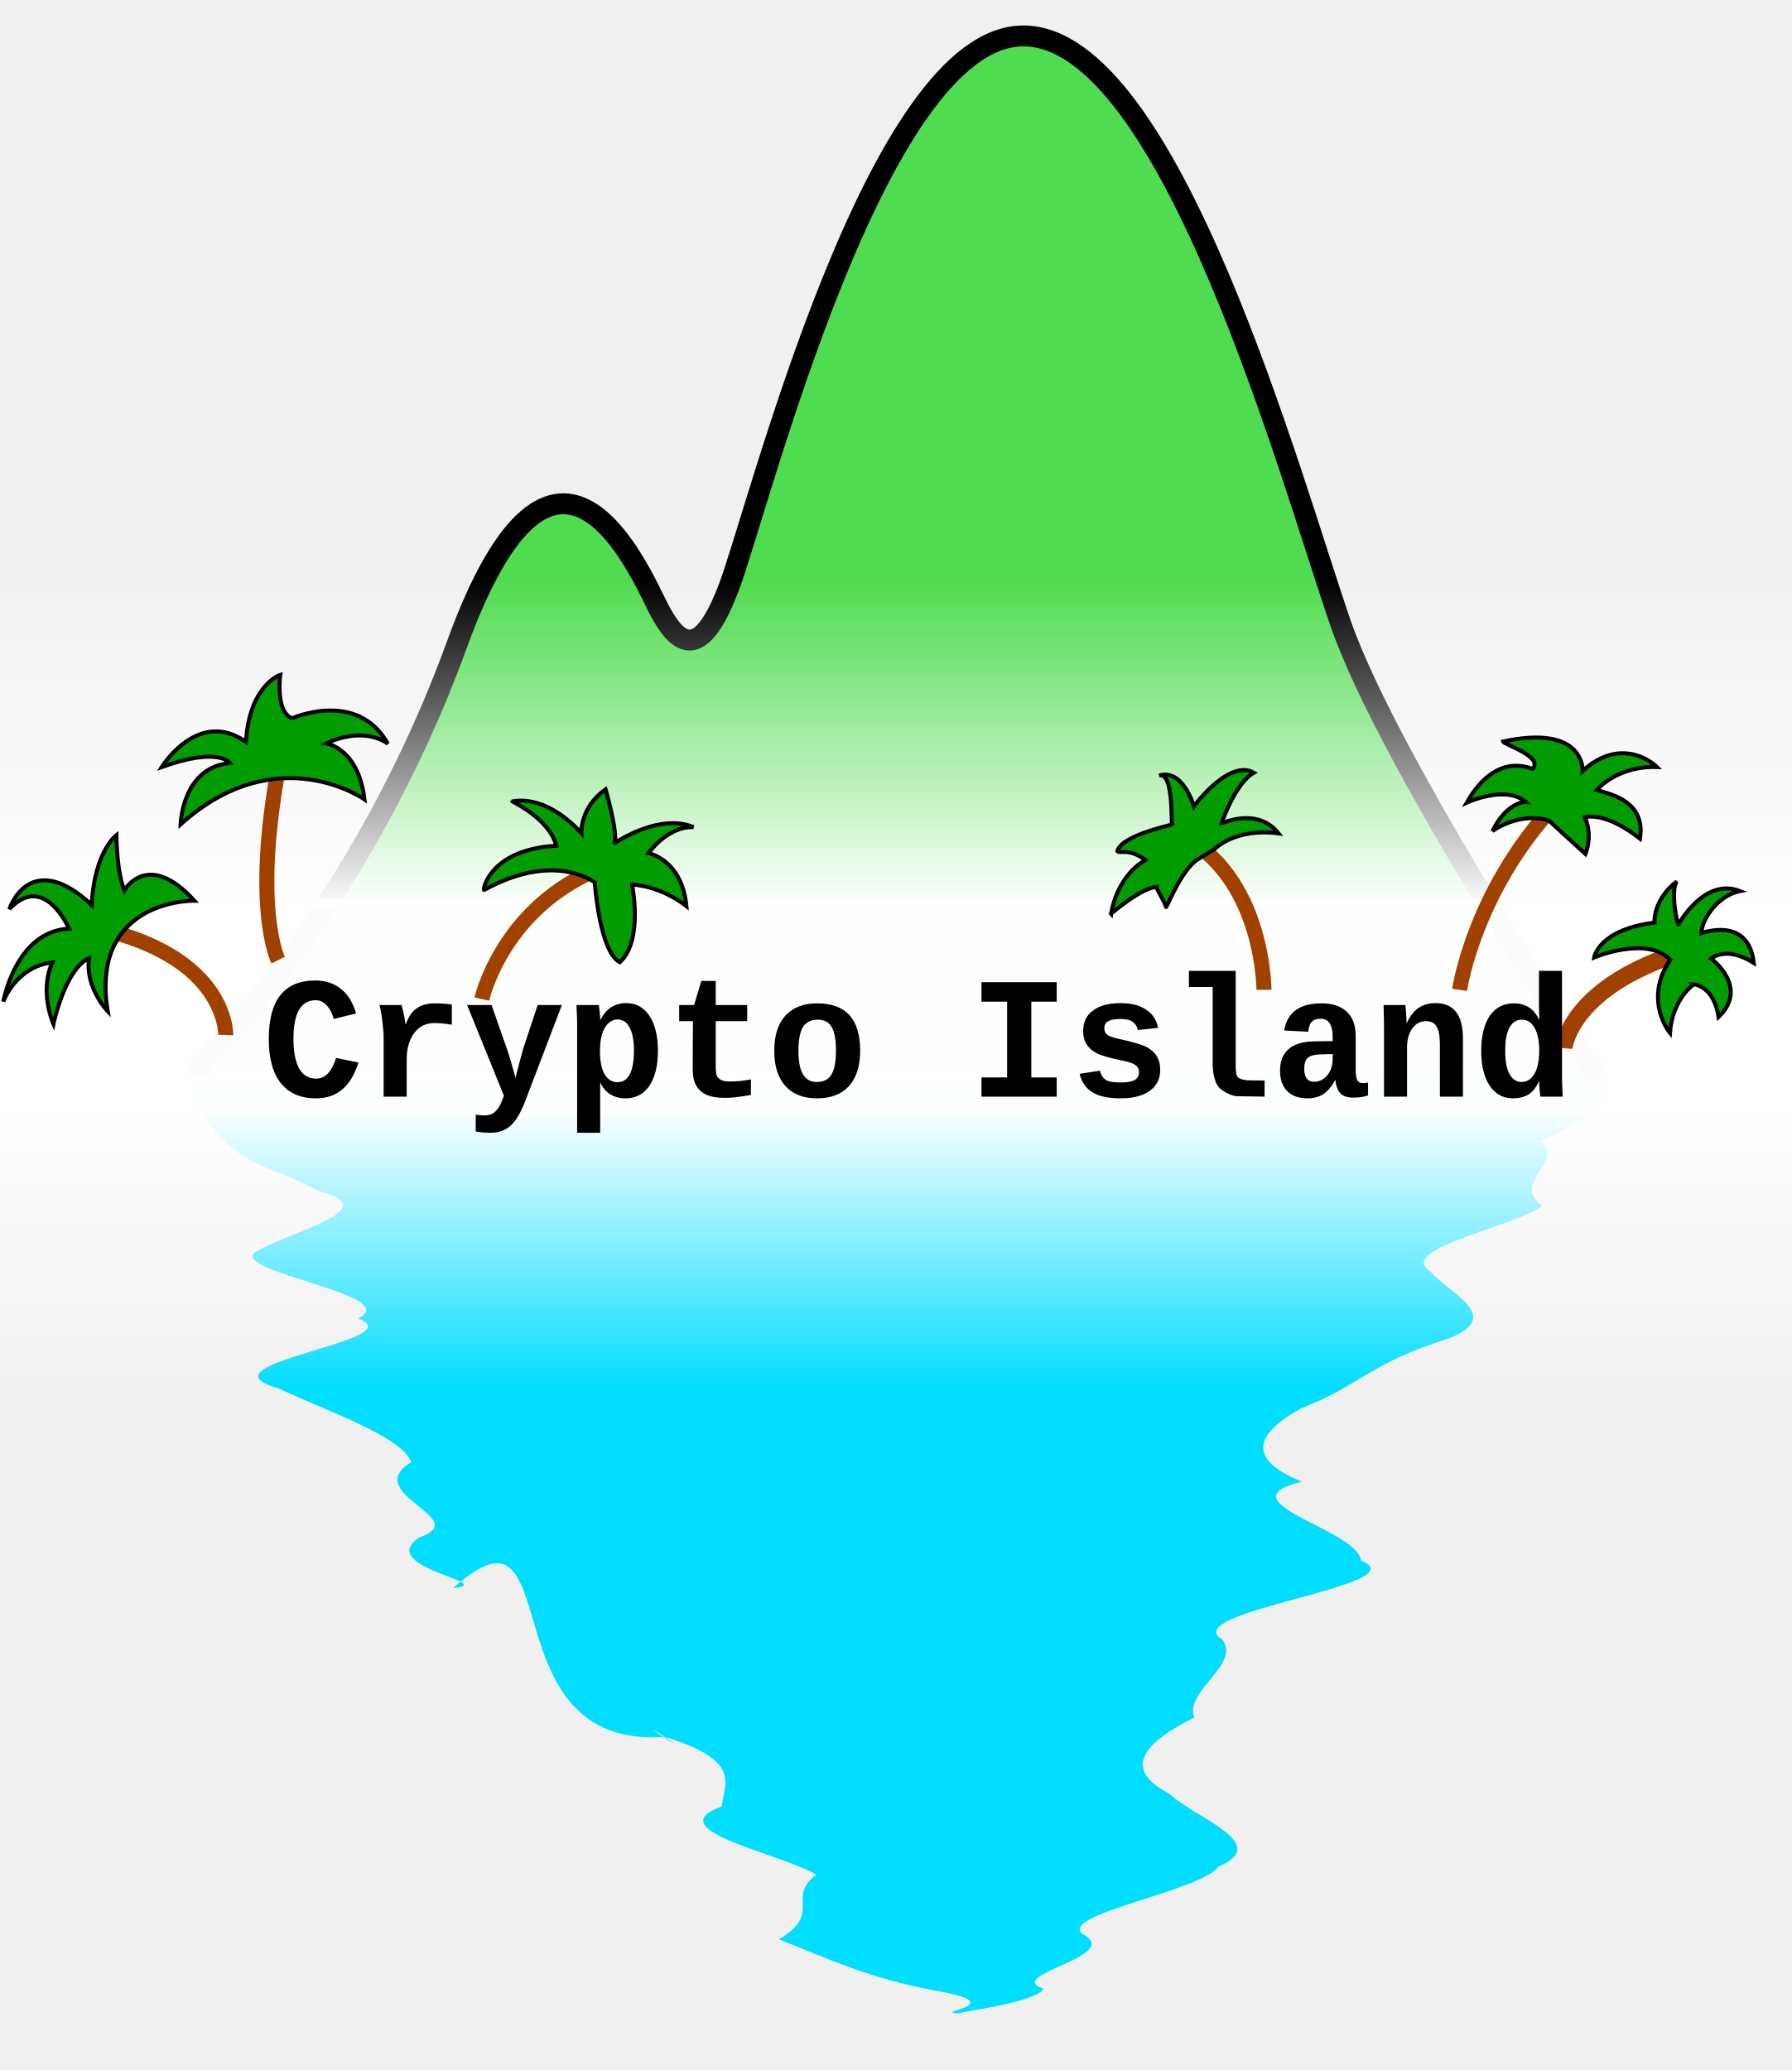
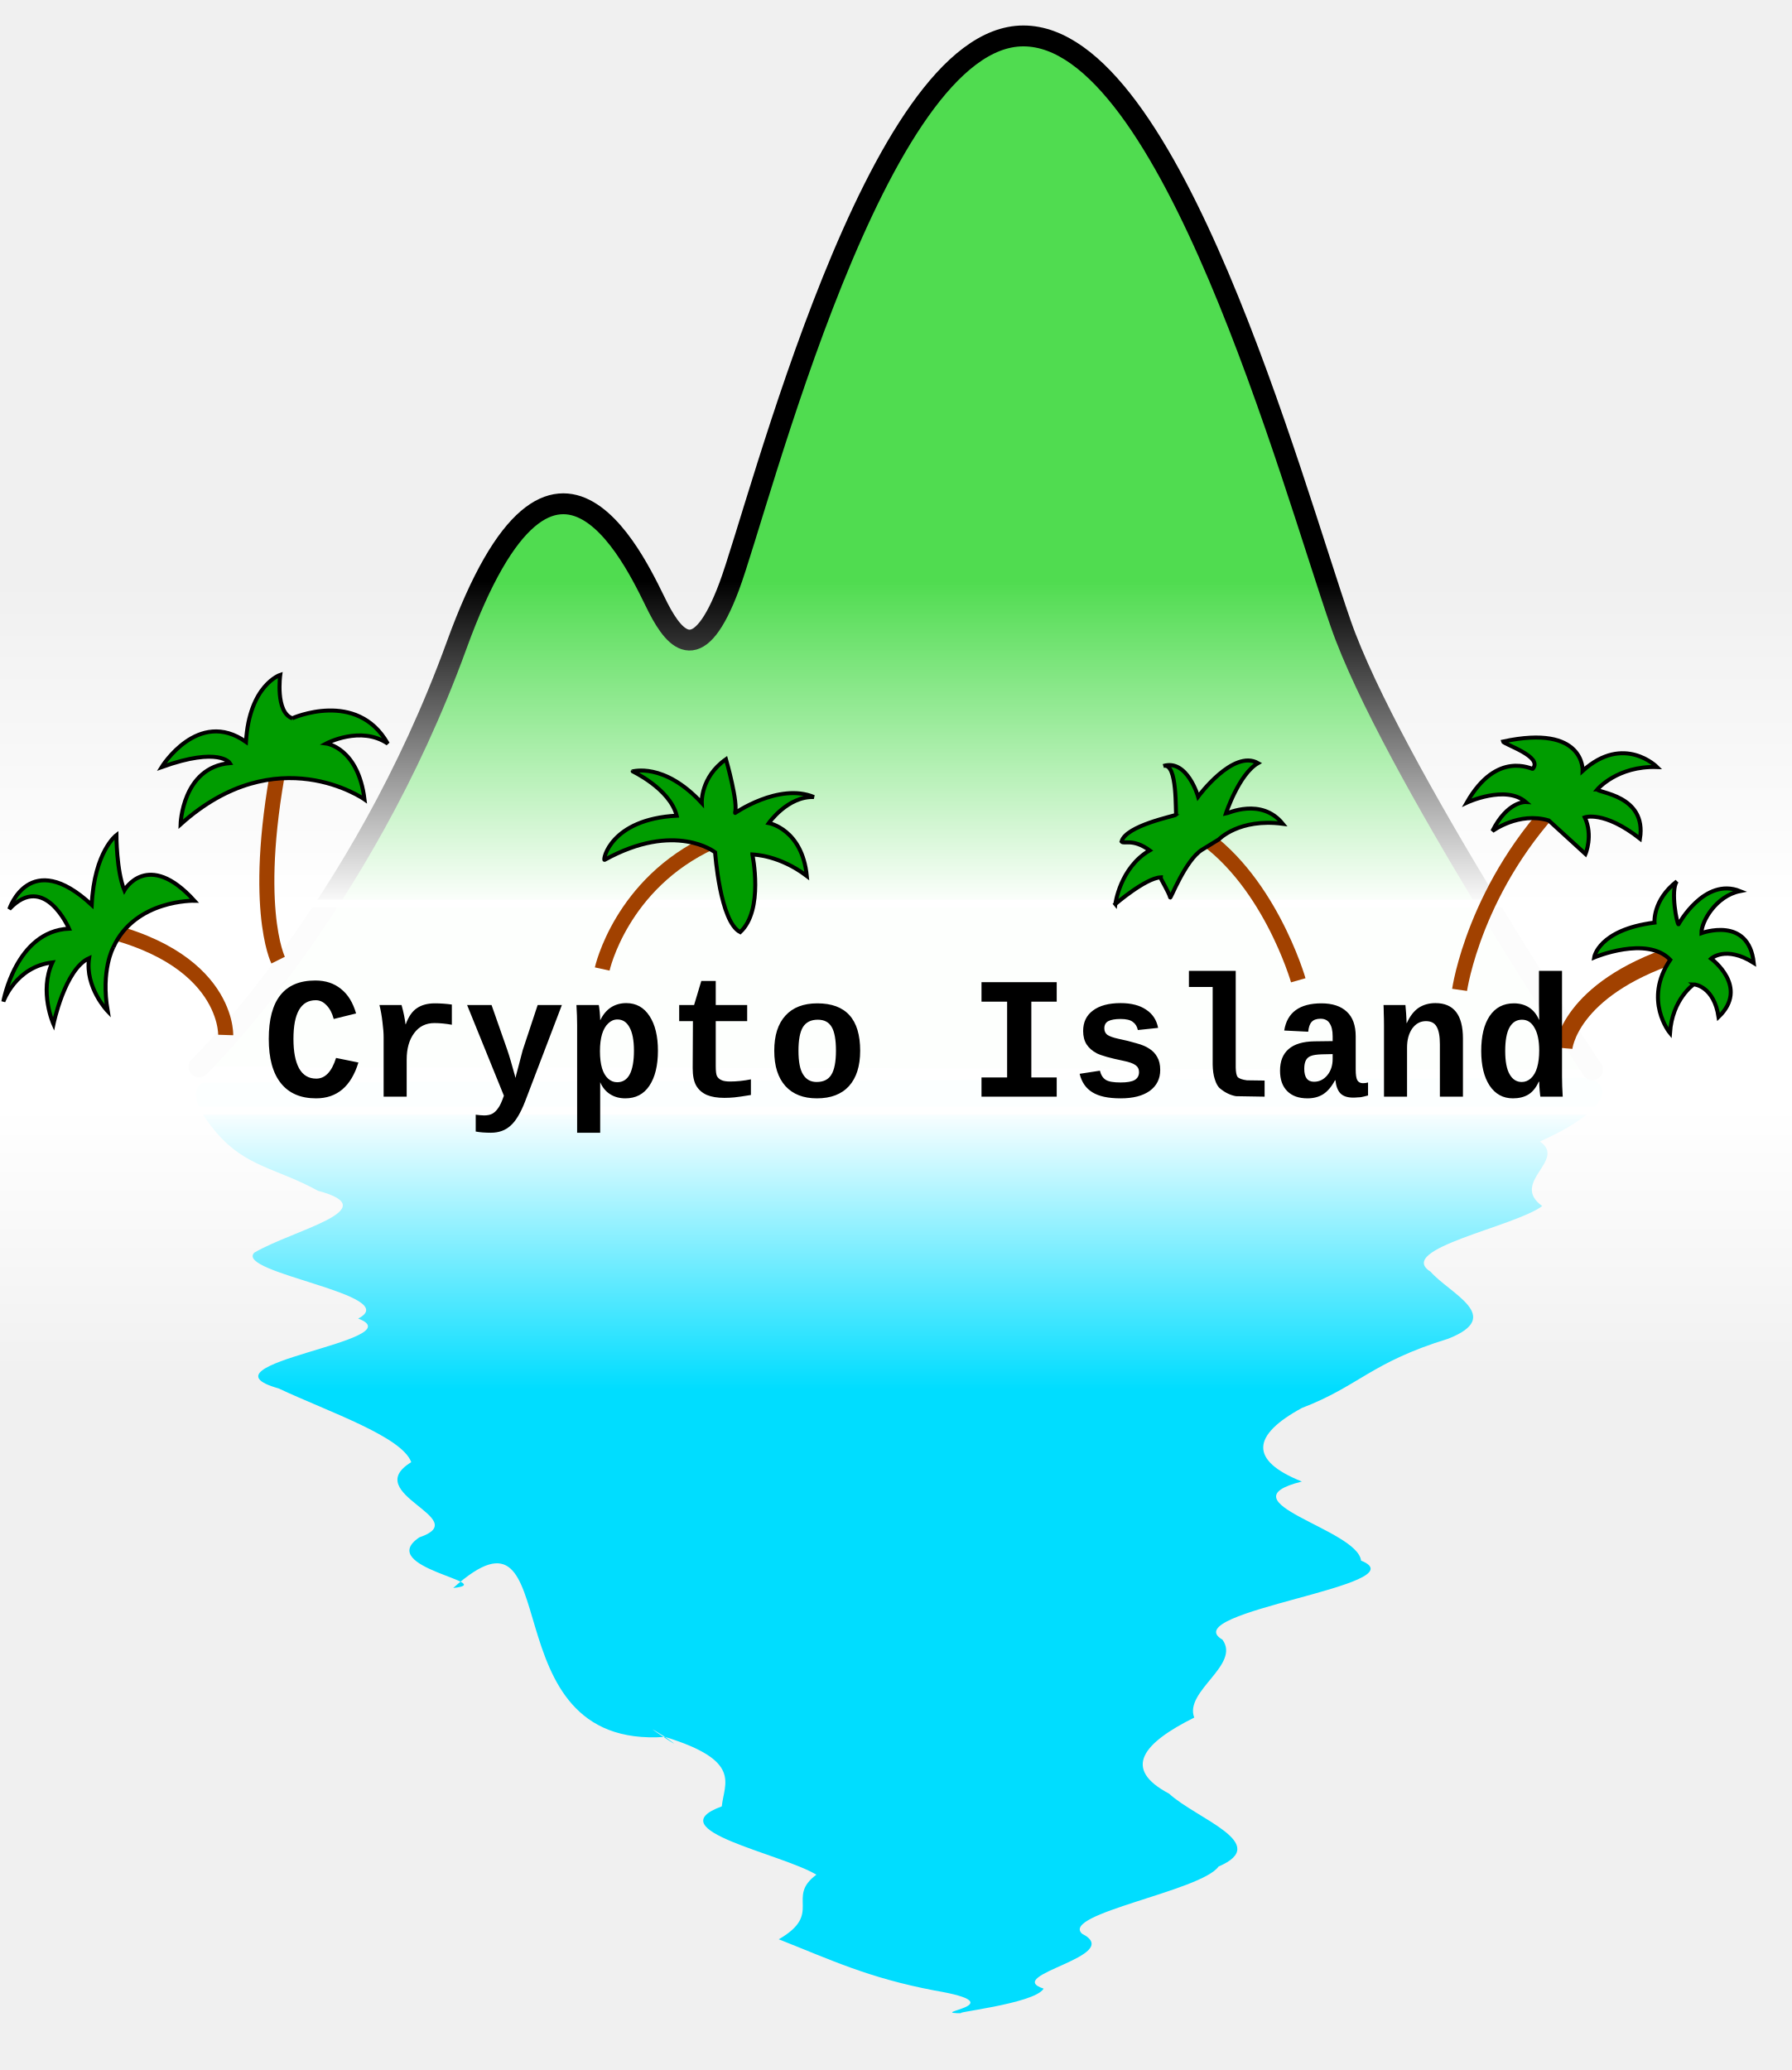
<svg xmlns="http://www.w3.org/2000/svg" xmlns:xlink="http://www.w3.org/1999/xlink" id="svg3722" version="1.1" viewBox="0 0 119.062 137.583" height="520" width="100%" style="enable-background:new">
  <defs id="defs3716">
    <linearGradient id="linearGradient4980">
      <stop style="stop-color:#ffffff;stop-opacity:1;" offset="0" id="stop4976" />
      <stop style="stop-color:#ffffff;stop-opacity:0;" offset="1" id="stop4978" />
    </linearGradient>
    <linearGradient id="linearGradient4829">
      <stop style="stop-color:#ffffff;stop-opacity:1" offset="0" id="stop4821" />
      <stop style="stop-color:#ffffff;stop-opacity:0" offset="1" id="stop4827" />
    </linearGradient>
    <linearGradient id="linearGradient4695">
      <stop id="stop4689" offset="0" style="stop-color:#ffffff;stop-opacity:1" />
      <stop style="stop-color:#ffffff;stop-opacity:0.959" offset="0.25" id="stop4691" />
      <stop id="stop4697" offset="0.405" style="stop-color:#ffffff;stop-opacity:0.19" />
      <stop id="stop4693" offset="1" style="stop-color:#ffffff;stop-opacity:0" />
    </linearGradient>
    <linearGradient id="linearGradient4683">
      <stop style="stop-color:#ffffff;stop-opacity:1" offset="0" id="stop4679" />
      <stop id="stop4685" offset="0.15" style="stop-color:#ffffff;stop-opacity:0.959" />
      <stop style="stop-color:#ffffff;stop-opacity:0" offset="1" id="stop4681" />
    </linearGradient>
    <linearGradient id="linearGradient1589">
      <stop id="stop1585" offset="0" style="stop-color:#ffffff;stop-opacity:1" />
      <stop id="stop1587" offset="1" style="stop-color:#ffffff;stop-opacity:0" />
    </linearGradient>
    <linearGradient id="linearGradient911-7">
      <stop style="stop-color:#00ddff;stop-opacity:1" offset="0" id="stop907" />
      <stop style="stop-color:#00ddff;stop-opacity:0" offset="1" id="stop909" />
    </linearGradient>
    <linearGradient id="linearGradient966">
      <stop id="stop962" offset="0" style="stop-color:#009cff;stop-opacity:1" />
      <stop id="stop964" offset="1" style="stop-color:#009cff;stop-opacity:0" />
    </linearGradient>
    <linearGradient xlink:href="#linearGradient966" id="linearGradient960" x1="105.332" y1="167.657" x2="105.051" y2="115.799" gradientUnits="userSpaceOnUse" />
    <linearGradient xlink:href="#linearGradient966" id="linearGradient986" gradientUnits="userSpaceOnUse" x1="104.963" y1="31.079" x2="105.477" y2="78.038" gradientTransform="matrix(1.366772,0,0,-1,-39.72688,196.1525)" />
    <linearGradient xlink:href="#linearGradient966" id="linearGradient1799" gradientUnits="userSpaceOnUse" gradientTransform="matrix(1.640726,0,0,-1.393421,-68.16271,217.8736)" x1="108.265" y1="31" x2="108.265" y2="77.233" />
    <linearGradient xlink:href="#linearGradient911-7" id="linearGradient913" gradientUnits="userSpaceOnUse" gradientTransform="matrix(1.503783,0,0,-1.283856,-53.55037,195.9426)" x1="106.339" y1="31.412" x2="106.339" y2="78.101" />
    <linearGradient xlink:href="#linearGradient1589" id="linearGradient1577" gradientUnits="userSpaceOnUse" x1="107.258" y1="91.838" x2="107.258" y2="107.553" gradientTransform="translate(0,-185.0388)" />
    <linearGradient xlink:href="#linearGradient1589" id="linearGradient1573" x1="106.883" y1="106.805" x2="107.07" y2="91.65" gradientUnits="userSpaceOnUse" gradientTransform="translate(6.024639,-189.1393)" />
    <linearGradient xlink:href="#linearGradient1589" id="linearGradient1695" gradientUnits="userSpaceOnUse" gradientTransform="matrix(1.048428,0,0,4.701912,-48.70342,-563.6266)" x1="106.883" y1="105.53" x2="106.883" y2="103.842" />
    <linearGradient xlink:href="#linearGradient4683" id="linearGradient1726" gradientUnits="userSpaceOnUse" gradientTransform="matrix(1.048429,0,0,4.604902,-48.70342,-425.1219)" x1="106.883" y1="106.389" x2="106.883" y2="94.898" />
    <linearGradient xlink:href="#linearGradient4695" id="linearGradient4687" gradientUnits="userSpaceOnUse" gradientTransform="matrix(1.048429,0,0,4.604902,-48.70342,-425.1219)" x1="106.883" y1="106.389" x2="106.883" y2="94.898" />
    <linearGradient xlink:href="#linearGradient4829" id="linearGradient4833" x1="62.177" y1="52.882" x2="62.177" y2="37.007" gradientUnits="userSpaceOnUse" />
    <radialGradient xlink:href="#linearGradient4829" id="radialGradient4972" cx="59.531" cy="52.282" fx="59.531" fy="52.282" r="59.531" gradientTransform="matrix(1.413333,6.4270074e-8,-3.5065601e-8,0.7711113,-22.62187,12.16888)" gradientUnits="userSpaceOnUse" />
    <radialGradient xlink:href="#linearGradient4980" id="radialGradient4984" cx="59.531" cy="84.027" fx="59.531" fy="84.027" r="51.594" gradientTransform="matrix(1.985897,1.6038333e-7,-4.2761978e-8,0.529487,-57.23649,22.21434)" gradientUnits="userSpaceOnUse" />
    <linearGradient xlink:href="#linearGradient4980" id="linearGradient5545" x1="34.018" y1="140.518" x2="178.405" y2="140.518" gradientUnits="userSpaceOnUse" gradientTransform="matrix(0.1502618,0,0,3.7093,-65.43658,-458.7228)" />
    <linearGradient xlink:href="#linearGradient4980" id="linearGradient5545-5" x1="34.018" y1="140.518" x2="178.405" y2="140.518" gradientUnits="userSpaceOnUse" gradientTransform="matrix(0.1301047,0,0,3.709299,69.12828,-458.7228)" />
  </defs>
  <g id="layer3" style="display:inline;opacity:1" transform="translate(-46.64083,-23.85)">
    <path id="path4703" d="m 60.128,95.818 c 0,0 -1.493,0.529 0.928,3.346 1.942,2.259 4.001,2.335 6.719,3.832 4.617,1.228 -1.661,2.6 -4.234,4.111 -1.337,1.352 9.978,2.814 6.901,4.381 3.882,1.458 -11.093,3.008 -5.282,4.645 3.31,1.556 8.186,3.19 8.812,4.9 -3.454,2.108 4.218,3.746 0.539,4.997 -3.006,2.02 5.383,3.028 2.25,3.366 7.813,-7.008 2.053,10.752 14.073,9.897 4.517,1.47 -2.209,-1.79 0,0 2.211,1.559 -2.639,-1.662 0,0 5.143,1.582 3.938,3.059 3.774,4.619 -4.31,1.571 3.869,3.103 6.289,4.539 -2.059,1.522 0.478,2.57 -2.501,4.295 3.516,1.387 5.913,2.552 10.336,3.4 5.688,0.964 -0.888,1.517 1.919,1.517 -1.256,0 4.742,-0.596 5.346,-1.638 -2.785,-0.91 5.471,-2.16 2.555,-3.65 -1.462,-1.322 7.919,-2.834 9.071,-4.466 3.567,-1.529 -1.462,-3.163 -3.29,-4.845 -3.139,-1.656 -1.731,-3.36 1.675,-5.055 -0.688,-1.755 3.101,-3.501 1.873,-5.179 -3.225,-1.863 13.232,-3.641 9.212,-5.253 -0.231,-2.095 -9.342,-3.907 -3.934,-5.257 -3.514,-1.403 -3.331,-3.075 7.5e-4,-4.888 3.819,-1.464 4.571,-3.019 9.717,-4.601 3.783,-1.482 0.122,-2.986 -1.163,-4.457 -2.4,-1.508 5.568,-2.982 7.418,-4.363 -2.173,-1.583 1.66,-3.043 -0.15,-4.291 5.651,-2.559 4.381,-4.224 2.75,-4.224" style="display:inline;opacity:1;fill:#00ddff;fill-opacity:1;stroke:none;stroke-width:1.34;stroke-linecap:round;stroke-linejoin:miter;stroke-miterlimit:4;stroke-dasharray:none;stroke-dashoffset:0;stroke-opacity:1" />
    <path id="path4705" d="m 59.87,94.758 c 0,0 10.716,-10.387 17.122,-28.033 6.608,-18.205 12.221,-4.741 13.398,-2.465 1.177,2.276 2.716,3.888 4.707,-1.422 1.992,-5.31 9.777,-36.6 19.553,-36.6 9.777,0 17.833,29.678 21.092,39.065 3.259,9.387 16.732,29.648 16.732,29.648" style="display:inline;opacity:1;fill:#50dc50;fill-opacity:1;stroke:#000000;stroke-width:1.387;stroke-linecap:round;stroke-linejoin:miter;stroke-miterlimit:4;stroke-dasharray:none;stroke-dashoffset:0;stroke-opacity:1;enable-background:new" />
  </g>
  <g id="layer2" style="display:inline">
    <rect style="fill:url(#linearGradient5545);fill-opacity:1;stroke-width:0.747;stroke-linecap:round;stroke-miterlimit:4;stroke-dasharray:none;stroke-dashoffset:0" id="rect5537" width="21.696" height="415" x="-60.325" y="-145" transform="rotate(-90)" />
    <rect style="fill:#ffffff;fill-opacity:0.988;stroke-width:2.169;stroke-linecap:round;stroke-miterlimit:4;stroke-dasharray:none;stroke-dashoffset:0" id="rect5640" width="415" height="14.288" x="-145" y="59.796" />
  </g>
  <g id="layer4" style="display:inline">
    <rect style="display:inline;fill:url(#linearGradient5545-5);fill-opacity:1;stroke-width:0.695;stroke-linecap:round;stroke-miterlimit:4;stroke-dasharray:none;stroke-dashoffset:0;enable-background:new" id="rect5537-9" width="18.785" height="415" x="73.554" y="-145" transform="matrix(0,1,1,0,0,0)" />
  </g>
  <g id="layer5" style="display:inline;opacity:1" transform="translate(-46.64083,-23.85)">
    <g id="g4657" transform="translate(0.5291648)">
      <g id="g1196" transform="rotate(-11.22476,55.30907,101.0638)">
        <path style="display:inline;fill:none;stroke:#a14100;stroke-width:1;stroke-linecap:butt;stroke-linejoin:miter;stroke-miterlimit:4;stroke-dasharray:none;stroke-opacity:1;enable-background:new" d="m 62.64,93.932 c 0,0 1.323,-5.689 -8.599,-9.26" id="path4653" />
        <path style="display:inline;opacity:1;fill:#009c00;fill-opacity:1;stroke:#000000;stroke-width:0.265px;stroke-linecap:butt;stroke-linejoin:miter;stroke-opacity:1" d="m 56.448,86.76 c 0,0 -1.124,1.323 -1.191,4.101 0,0 -1.191,-1.852 -0.529,-3.704 -1.72,0.397 -3.175,3.836 -3.175,3.836 0,0 -0.529,-2.315 0.728,-4.035 -2.447,-0.198 -3.704,1.918 -3.704,1.918 0,0 1.72,-4.432 5.226,-3.903 0,0 -0.86,-4.035 -3.638,-2.051 0,0 2.117,-3.77 5.424,0.794 0.86,-3.44 2.514,-4.233 2.514,-4.233 0,0 -0.463,2.315 -0.198,3.704 0,0 2.051,-2.381 4.432,1.587 0,0 -3.836,-0.86 -5.887,1.984" id="path4675" />
      </g>
-       <g id="g1200" transform="rotate(-4.823364,82.23988,225.603)">
+       <g id="g1200" transform="rotate(-4.823364,62.49631,129.6288)">
        <path style="display:inline;fill:none;stroke:#a14100;stroke-width:1;stroke-linecap:butt;stroke-linejoin:miter;stroke-miterlimit:4;stroke-dasharray:none;stroke-opacity:1;enable-background:new" d="m 89.528,90.389 c 0,0 1.72,-5.556 7.938,-7.805" id="path4657" />
        <path style="opacity:1;vector-effect:none;fill:#009c00;fill-opacity:1;stroke:#000000;stroke-width:0.265px;stroke-linecap:butt;stroke-linejoin:miter;stroke-miterlimit:4;stroke-dasharray:none;stroke-dashoffset:0;stroke-opacity:1" d="m 100.112,83.642 c 0.14,0.023 1.801,0.21 3.485,1.731 -0.047,-3.134 -2.222,-3.718 -2.222,-3.718 0,0 1.403,-1.684 3.134,-1.473 -2.245,-1.169 -5.379,0.655 -5.332,0.631 0.327,-0.538 -0.281,-3.625 -0.281,-3.625 -1.801,1.052 -1.847,2.76 -1.847,2.76 -2.292,-2.947 -4.42,-2.456 -4.397,-2.479 -0.094,-0.047 2.362,1.333 2.666,3.181 -4.42,-0.14 -5.145,2.526 -5.028,2.526 4.911,-2.198 7.367,0.117 7.367,0.117 0,0 -0.07,4.63 1.216,5.426 1.707,-1.333 1.239,-5.075 1.239,-5.075 z" id="path930" />
      </g>
-       <path id="path4659" d="m 130.112,89.642 c 0,0 0,-7 -5,-10" style="display:inline;fill:none;stroke:#a14100;stroke-width:1;stroke-linecap:butt;stroke-linejoin:miter;stroke-miterlimit:4;stroke-dasharray:none;stroke-opacity:1;enable-background:new" />
-       <path id="path942" d="m 119.955,84.576 c 0,0 1.997,-1.717 3.003,-1.775 -0.014,0.073 0.548,0.967 0.642,1.333 5.1e-4,0.189 1.003,-2.486 2.118,-3.17 l 1.115,-0.685 c 0,0 1.351,-1.422 4.252,-1.038 -1.429,-1.774 -3.695,-0.683 -3.787,-0.671 0,0 0.866,-2.633 2.14,-3.362 -1.653,-0.944 -3.982,2.23 -3.982,2.23 0,0 -0.723,-2.525 -2.312,-2.039 0.977,-0.29 0.786,3.2 0.862,3.238 -0.084,0.081 -3.351,0.711 -3.638,1.785 0.143,0.194 0.748,-0.237 1.867,0.587 -1.975,1.148 -2.279,3.568 -2.279,3.568 z" style="opacity:1;vector-effect:none;fill:#009c00;fill-opacity:1;stroke:#000000;stroke-width:0.265px;stroke-linecap:butt;stroke-linejoin:miter;stroke-miterlimit:4;stroke-dasharray:none;stroke-dashoffset:0;stroke-opacity:1" />
+       <g id="g921">
+         <path style="display:inline;fill:none;stroke:#a14100;stroke-width:1;stroke-linecap:butt;stroke-linejoin:miter;stroke-miterlimit:4;stroke-dasharray:none;stroke-opacity:1;enable-background:new" d="m 132.391,89.005 c 0,0 -2,-7 -7,-10" id="path4659" />
+         <path style="opacity:1;vector-effect:none;fill:#009c00;fill-opacity:1;stroke:#000000;stroke-width:0.265px;stroke-linecap:butt;stroke-linejoin:miter;stroke-miterlimit:4;stroke-dasharray:none;stroke-dashoffset:0;stroke-opacity:1" d="m 120.234,83.939 c 0,0 1.997,-1.717 3.003,-1.775 -0.014,0.073 0.548,0.967 0.642,1.333 5.1e-4,0.189 1.003,-2.486 2.118,-3.17 l 1.115,-0.685 c 0,0 1.351,-1.422 4.252,-1.038 -1.429,-1.774 -3.695,-0.683 -3.787,-0.671 0,0 0.866,-2.633 2.14,-3.362 -1.653,-0.944 -3.982,2.23 -3.982,2.23 0,0 -0.723,-2.525 -2.312,-2.039 0.977,-0.29 0.786,3.2 0.862,3.238 -0.084,0.081 -3.351,0.711 -3.638,1.785 0.143,0.194 0.748,-0.237 1.867,0.587 -1.975,1.148 -2.279,3.568 -2.279,3.568 z" id="path942" />
+       </g>
      <path id="path4663" d="m 150.032,93.516 c 0,0 0.323,-3.872 7.421,-6.238" style="display:inline;opacity:1;vector-effect:none;fill:none;fill-opacity:1;stroke:#a14100;stroke-width:1.155;stroke-linecap:butt;stroke-linejoin:miter;stroke-miterlimit:4;stroke-dasharray:none;stroke-dashoffset:0;stroke-opacity:1;enable-background:new" />
      <path id="path954" d="m 158.671,89.277 c 0,0 -1.426,0.97 -1.578,3.232 0,0 -1.806,-2.187 0.019,-4.867 -1.559,-1.635 -5.058,-0.152 -5.058,-0.152 0,0 0.266,-1.844 4.012,-2.32 0,0 -0.133,-1.483 1.483,-2.738 -0.437,0.608 0.019,2.89 0.114,2.852 0,0 1.711,-3.156 4.088,-2.206 -1.616,0.323 -2.582,2.05 -2.567,2.795 0,0 3.134,-1.176 3.479,1.977 -1.863,-1.179 -2.833,-0.285 -2.833,-0.285 0,0 2.567,1.882 0.494,3.879 -0.304,-1.996 -1.54,-2.168 -1.654,-2.168 z" style="opacity:1;vector-effect:none;fill:#009c00;fill-opacity:1;stroke:#000000;stroke-width:0.265;stroke-linecap:butt;stroke-linejoin:miter;stroke-miterlimit:4;stroke-dasharray:none;stroke-dashoffset:0;stroke-opacity:1" />
      <path id="path4661" d="m 143.112,89.642 c 0,0 1,-7 7,-13" style="display:inline;opacity:1;vector-effect:none;fill:none;fill-opacity:1;stroke:#a14100;stroke-width:1;stroke-linecap:butt;stroke-linejoin:miter;stroke-miterlimit:4;stroke-dasharray:none;stroke-dashoffset:0;stroke-opacity:1;enable-background:new" />
      <path id="path960" d="m 152.267,76.318 c 0,0 1.323,-1.578 3.969,-1.486 0,0 -2.205,-2.228 -4.944,0.255 0,0 0.162,-3.134 -5.292,-1.95 0.046,0.186 2.693,0.998 1.973,1.811 -0.023,0.07 -2.368,-1.3 -4.387,2.252 0,0 2.577,-1.207 3.923,-0.046 0,0 -1.216,-0.066 -2.216,1.934 0,0 1.752,-1.307 3.748,-0.704 l 2.437,2.228 c 0,0 0.523,-1.226 -0.046,-2.437 0,0 1.277,-0.464 3.668,1.416 0.464,-2.902 -2.832,-3.041 -2.832,-3.273 z" style="opacity:1;vector-effect:none;fill:#009c00;fill-opacity:1;stroke:#000000;stroke-width:0.265;stroke-linecap:butt;stroke-linejoin:miter;stroke-miterlimit:4;stroke-dasharray:none;stroke-dashoffset:0;stroke-opacity:1" />
      <g transform="translate(3.145343,14.04336)" id="g1561">
        <path id="path1557" d="m 61.45,73.623 c 0,0 -1.852,-3.704 0.265,-14.023" style="display:inline;fill:none;stroke:#a14100;stroke-width:1;stroke-linecap:butt;stroke-linejoin:miter;stroke-miterlimit:4;stroke-dasharray:none;stroke-opacity:1" />
        <path id="path1559" d="m 62.389,57.548 c -1.141,-0.414 -0.798,-2.887 -0.798,-2.887 0,0 -2.053,0.677 -2.278,4.454 -3.183,-2.251 -5.603,1.675 -5.603,1.675 3.845,-1.377 4.531,-0.265 4.531,-0.265 -3.168,0.284 -3.275,4.073 -3.275,4.073 6.411,-5.763 12.225,-1.658 12.225,-1.658 -0.425,-3.437 -2.54,-3.717 -2.54,-3.717 0,0 2.286,-1.214 4.086,0.01 -2.038,-3.621 -6.349,-1.686 -6.349,-1.686 z" style="display:inline;opacity:1;vector-effect:none;fill:#009c00;fill-opacity:1;stroke:#000000;stroke-width:0.265px;stroke-linecap:butt;stroke-linejoin:miter;stroke-miterlimit:4;stroke-dasharray:none;stroke-dashoffset:0;stroke-opacity:1" />
      </g>
+       <g style="display:inline;opacity:1;enable-background:new" id="g1196-0" transform="rotate(-11.22476,50.98231,-147.1653)" />
    </g>
  </g>
  <g id="layer9" transform="translate(0,6.65)" style="display:none">
    <text xml:space="preserve" style="font-style:normal;font-weight:normal;font-size:4.233px;line-height:1.25;font-family:sans-serif;letter-spacing:0px;word-spacing:0px;display:inline;vector-effect:none;fill:#0099ff;fill-opacity:1;stroke:none;stroke-width:0.587;stroke-linecap:butt;stroke-linejoin:miter;stroke-miterlimit:4;stroke-dasharray:none;stroke-dashoffset:0;stroke-opacity:1" x="58.409" y="120.647" id="text889">
      <tspan id="tspan887" x="58.409" y="120.647" style="font-style:normal;font-variant:normal;font-weight:bold;font-stretch:normal;font-size:4.233px;font-family:'Courier New', monospace;-inkscape-font-specification:'DejaVu Sans Mono Bold';vector-effect:none;fill:#0099ff;fill-opacity:1;stroke:none;stroke-width:0.587;stroke-linecap:butt;stroke-linejoin:miter;stroke-miterlimit:4;stroke-dasharray:none;stroke-dashoffset:0;stroke-opacity:1">nix</tspan>
    </text>
    <text id="text893" y="110.37" x="52.594" style="font-style:normal;font-weight:normal;font-size:4.233px;line-height:1.25;font-family:sans-serif;letter-spacing:0px;word-spacing:0px;display:inline;vector-effect:none;fill:#0099ff;fill-opacity:1;stroke:none;stroke-width:0.587;stroke-linecap:butt;stroke-linejoin:miter;stroke-miterlimit:4;stroke-dasharray:none;stroke-dashoffset:0;stroke-opacity:1" xml:space="preserve">
      <tspan style="font-style:normal;font-variant:normal;font-weight:bold;font-stretch:normal;font-size:4.233px;font-family:'Courier New', monospace;-inkscape-font-specification:'DejaVu Sans Mono Bold';vector-effect:none;fill:#0099ff;fill-opacity:1;stroke:none;stroke-width:0.587;stroke-linecap:butt;stroke-linejoin:miter;stroke-miterlimit:4;stroke-dasharray:none;stroke-dashoffset:0;stroke-opacity:1" y="110.37" x="52.594" id="tspan891">haskell</tspan>
    </text>
    <text xml:space="preserve" style="font-style:normal;font-weight:normal;font-size:4.233px;line-height:1.25;font-family:sans-serif;letter-spacing:0px;word-spacing:0px;display:inline;vector-effect:none;fill:#0099ff;fill-opacity:1;stroke:none;stroke-width:0.587;stroke-linecap:butt;stroke-linejoin:miter;stroke-miterlimit:4;stroke-dasharray:none;stroke-dashoffset:0;stroke-opacity:1" x="58.646" y="75.419" id="text897">
      <tspan id="tspan895" x="58.646" y="75.419" style="font-style:normal;font-variant:normal;font-weight:bold;font-stretch:normal;font-size:4.233px;font-family:'Courier New', monospace;-inkscape-font-specification:'DejaVu Sans Mono Bold';vector-effect:none;fill:#0099ff;fill-opacity:1;stroke:none;stroke-width:0.587;stroke-linecap:butt;stroke-linejoin:miter;stroke-miterlimit:4;stroke-dasharray:none;stroke-dashoffset:0;stroke-opacity:1">blockchain</tspan>
    </text>
    <text id="text905" y="76.84" x="43.033" style="font-style:normal;font-weight:normal;font-size:4.233px;line-height:1.25;font-family:sans-serif;letter-spacing:0px;word-spacing:0px;display:inline;vector-effect:none;fill:#0099ff;fill-opacity:1;stroke:none;stroke-width:0.587;stroke-linecap:butt;stroke-linejoin:miter;stroke-miterlimit:4;stroke-dasharray:none;stroke-dashoffset:0;stroke-opacity:1" xml:space="preserve">
      <tspan style="font-style:normal;font-variant:normal;font-weight:bold;font-stretch:normal;font-size:4.233px;font-family:'Courier New', monospace;-inkscape-font-specification:'DejaVu Sans Mono Bold';vector-effect:none;fill:#0099ff;fill-opacity:1;stroke:none;stroke-width:0.587;stroke-linecap:butt;stroke-linejoin:miter;stroke-miterlimit:4;stroke-dasharray:none;stroke-dashoffset:0;stroke-opacity:1" y="76.84" x="43.033" id="tspan903">dao</tspan>
    </text>
  </g>
  <a href="/about.html" id="a76" transform="translate(-1.223941,9.45)" style="display:none">
    <g id="layer10">
      <g id="g4555" transform="matrix(0.1291831,0,0,0.1291831,86.02497,67.0031)">
        <path id="path4520" d="m 22.112,151.146 c 0,0 20.494,17.258 42.067,21.573 21.573,4.315 41.528,2.697 50.157,-0.539 8.629,-3.236 13.213,-5.933 13.213,-5.933 0,0 -61.752,3.775 -105.437,-15.101 z" style="opacity:1;vector-effect:none;fill:#987033;fill-opacity:1;stroke:#000000;stroke-width:0.999;stroke-linecap:butt;stroke-linejoin:miter;stroke-miterlimit:4;stroke-dasharray:none;stroke-dashoffset:0;stroke-opacity:1" />
        <path id="path4526" d="M 22.112,151.146 60.943,27.103 c 0,0 -18.606,98.426 -0.539,118.65 -29.932,-3.506 -38.292,5.393 -38.292,5.393 z" style="fill:#ffffff;fill-opacity:1;stroke:#000000;stroke-width:1px;stroke-linecap:butt;stroke-linejoin:miter;stroke-opacity:1" />
        <path id="path4528" d="M 60.404,145.753 115.954,150.877 60.943,27.103 Z" style="fill:#ffffff;fill-opacity:1;stroke:#000000;stroke-width:1px;stroke-linecap:butt;stroke-linejoin:miter;stroke-opacity:1" />
        <path id="path4547" d="m 127.549,166.247 0.809,-7.281 c -29.123,-9.708 -106.246,-7.82 -106.246,-7.82 0,0 40.584,19.281 105.437,15.101 z" style="fill:#f6b657;fill-opacity:1;stroke:#000000;stroke-width:1px;stroke-linecap:butt;stroke-linejoin:miter;stroke-opacity:1" />
        <path id="path4524" d="M 60.943,158.494 V 27.103" style="fill:none;stroke:#000000;stroke-width:1px;stroke-linecap:butt;stroke-linejoin:miter;stroke-opacity:1" />
      </g>
    </g>
  </a>
  <g id="layer7" style="display:none" transform="translate(-46.64083,-23.85)">
    <text id="text3819" y="99.182" x="57.258" style="font-style:normal;font-weight:normal;font-size:6.509px;line-height:1.25;font-family:sans-serif;letter-spacing:0px;word-spacing:0px;vector-effect:none;fill:#000000;fill-opacity:1;stroke:none;stroke-width:0.7;stroke-linecap:butt;stroke-linejoin:miter;stroke-miterlimit:4;stroke-dasharray:none;stroke-dashoffset:0;stroke-opacity:1" xml:space="preserve">
      <tspan style="font-style:normal;font-variant:normal;font-weight:bold;font-stretch:normal;font-size:6.509px;font-family:'Courier New', monospace;-inkscape-font-specification:'DejaVu Sans Mono Bold';vector-effect:none;fill:#000000;fill-opacity:1;stroke:none;stroke-width:0.7;stroke-linecap:butt;stroke-linejoin:miter;stroke-miterlimit:4;stroke-dasharray:none;stroke-dashoffset:0;stroke-opacity:1" y="99.182" x="57.258" id="tspan3817">Maps</tspan>
    </text>
    <text xml:space="preserve" style="font-style:normal;font-weight:normal;font-size:6.509px;line-height:1.25;font-family:sans-serif;letter-spacing:0px;word-spacing:0px;vector-effect:none;fill:#000000;fill-opacity:1;stroke:none;stroke-width:0.7;stroke-linecap:butt;stroke-linejoin:miter;stroke-miterlimit:4;stroke-dasharray:none;stroke-dashoffset:0;stroke-opacity:1" x="76.904" y="99.813" id="text3823">
      <tspan id="tspan3821" x="76.904" y="99.813" style="font-style:normal;font-variant:normal;font-weight:bold;font-stretch:normal;font-size:6.509px;font-family:'Courier New', monospace;-inkscape-font-specification:'DejaVu Sans Mono Bold';vector-effect:none;fill:#000000;fill-opacity:1;stroke:none;stroke-width:0.7;stroke-linecap:butt;stroke-linejoin:miter;stroke-miterlimit:4;stroke-dasharray:none;stroke-dashoffset:0;stroke-opacity:1">Latest</tspan>
    </text>
    <text id="text3827" y="99.913" x="105.618" style="font-style:normal;font-weight:normal;font-size:6.509px;line-height:1.25;font-family:sans-serif;letter-spacing:0px;word-spacing:0px;vector-effect:none;fill:#000000;fill-opacity:1;stroke:none;stroke-width:0.7;stroke-linecap:butt;stroke-linejoin:miter;stroke-miterlimit:4;stroke-dasharray:none;stroke-dashoffset:0;stroke-opacity:1" xml:space="preserve">
      <tspan style="font-style:normal;font-variant:normal;font-weight:bold;font-stretch:normal;font-size:6.509px;font-family:'Courier New', monospace;-inkscape-font-specification:'DejaVu Sans Mono Bold';vector-effect:none;fill:#000000;fill-opacity:1;stroke:none;stroke-width:0.7;stroke-linecap:butt;stroke-linejoin:miter;stroke-miterlimit:4;stroke-dasharray:none;stroke-dashoffset:0;stroke-opacity:1" y="99.913" x="105.618" id="tspan3825">Search</tspan>
    </text>
    <text xml:space="preserve" style="font-style:normal;font-weight:normal;font-size:6.509px;line-height:1.25;font-family:sans-serif;letter-spacing:0px;word-spacing:0px;vector-effect:none;fill:#000000;fill-opacity:1;stroke:none;stroke-width:0.7;stroke-linecap:butt;stroke-linejoin:miter;stroke-miterlimit:4;stroke-dasharray:none;stroke-dashoffset:0;stroke-opacity:1" x="133.109" y="99.913" id="text3831">
      <tspan id="tspan3829" x="133.109" y="99.913" style="font-style:normal;font-variant:normal;font-weight:bold;font-stretch:normal;font-size:6.509px;font-family:'Courier New', monospace;-inkscape-font-specification:'DejaVu Sans Mono Bold';vector-effect:none;fill:#000000;fill-opacity:1;stroke:none;stroke-width:0.7;stroke-linecap:butt;stroke-linejoin:miter;stroke-miterlimit:4;stroke-dasharray:none;stroke-dashoffset:0;stroke-opacity:1">About</tspan>
    </text>
  </g>
  <g id="layer6" style="display:inline" transform="translate(-46.64083,-23.85)">
    <a href="/recent.html" id="a90" transform="matrix(0.9904266,0,0,1.023112,-2.711284,2.753536)">
      <text xml:space="preserve" style="font-style:normal;font-weight:normal;font-size:11.283px;line-height:1.25;font-family:sans-serif;letter-spacing:0px;word-spacing:0px;display:inline;opacity:1;fill:#000000;fill-opacity:1;stroke:none;stroke-width:0.7;stroke-miterlimit:4;stroke-dasharray:none" x="67.427" y="91.861" id="titleText">
-         <tspan id="tspan3813" x="67.427" y="91.861" style="font-style:normal;font-variant:normal;font-weight:bold;font-stretch:normal;font-size:11.283px;font-family:'Courier New', monospace;-inkscape-font-specification:'DejaVu Sans Mono Bold';fill:#000000;fill-opacity:1;stroke-width:0.7;stroke-miterlimit:4;stroke-dasharray:none">Crypto<tspan style="word-spacing:-2.675px" id="tspan892"> </tspan>Island</tspan>
+         <tspan id="tspan3813" x="67.427" y="91.861" style="font-style:normal;font-variant:normal;font-weight:bold;font-stretch:normal;font-size:11.283px;font-family:'Courier New', monospace;-inkscape-font-specification:'Courier New, monospace Bold';fill:#000000;fill-opacity:1;stroke-width:0.7;stroke-miterlimit:4;stroke-dasharray:none" dx="0 0 0 0 0 0 0 0 -0.07 -1.017 0.644 0.443">Crypto<tspan style="font-style:normal;font-variant:normal;font-weight:bold;font-stretch:normal;font-family:'Courier New', monospace;-inkscape-font-specification:'Courier New, monospace Bold';word-spacing:-2.675px" id="tspan892"> </tspan>Island</tspan>
      </text>
    </a>
  </g>
</svg>
